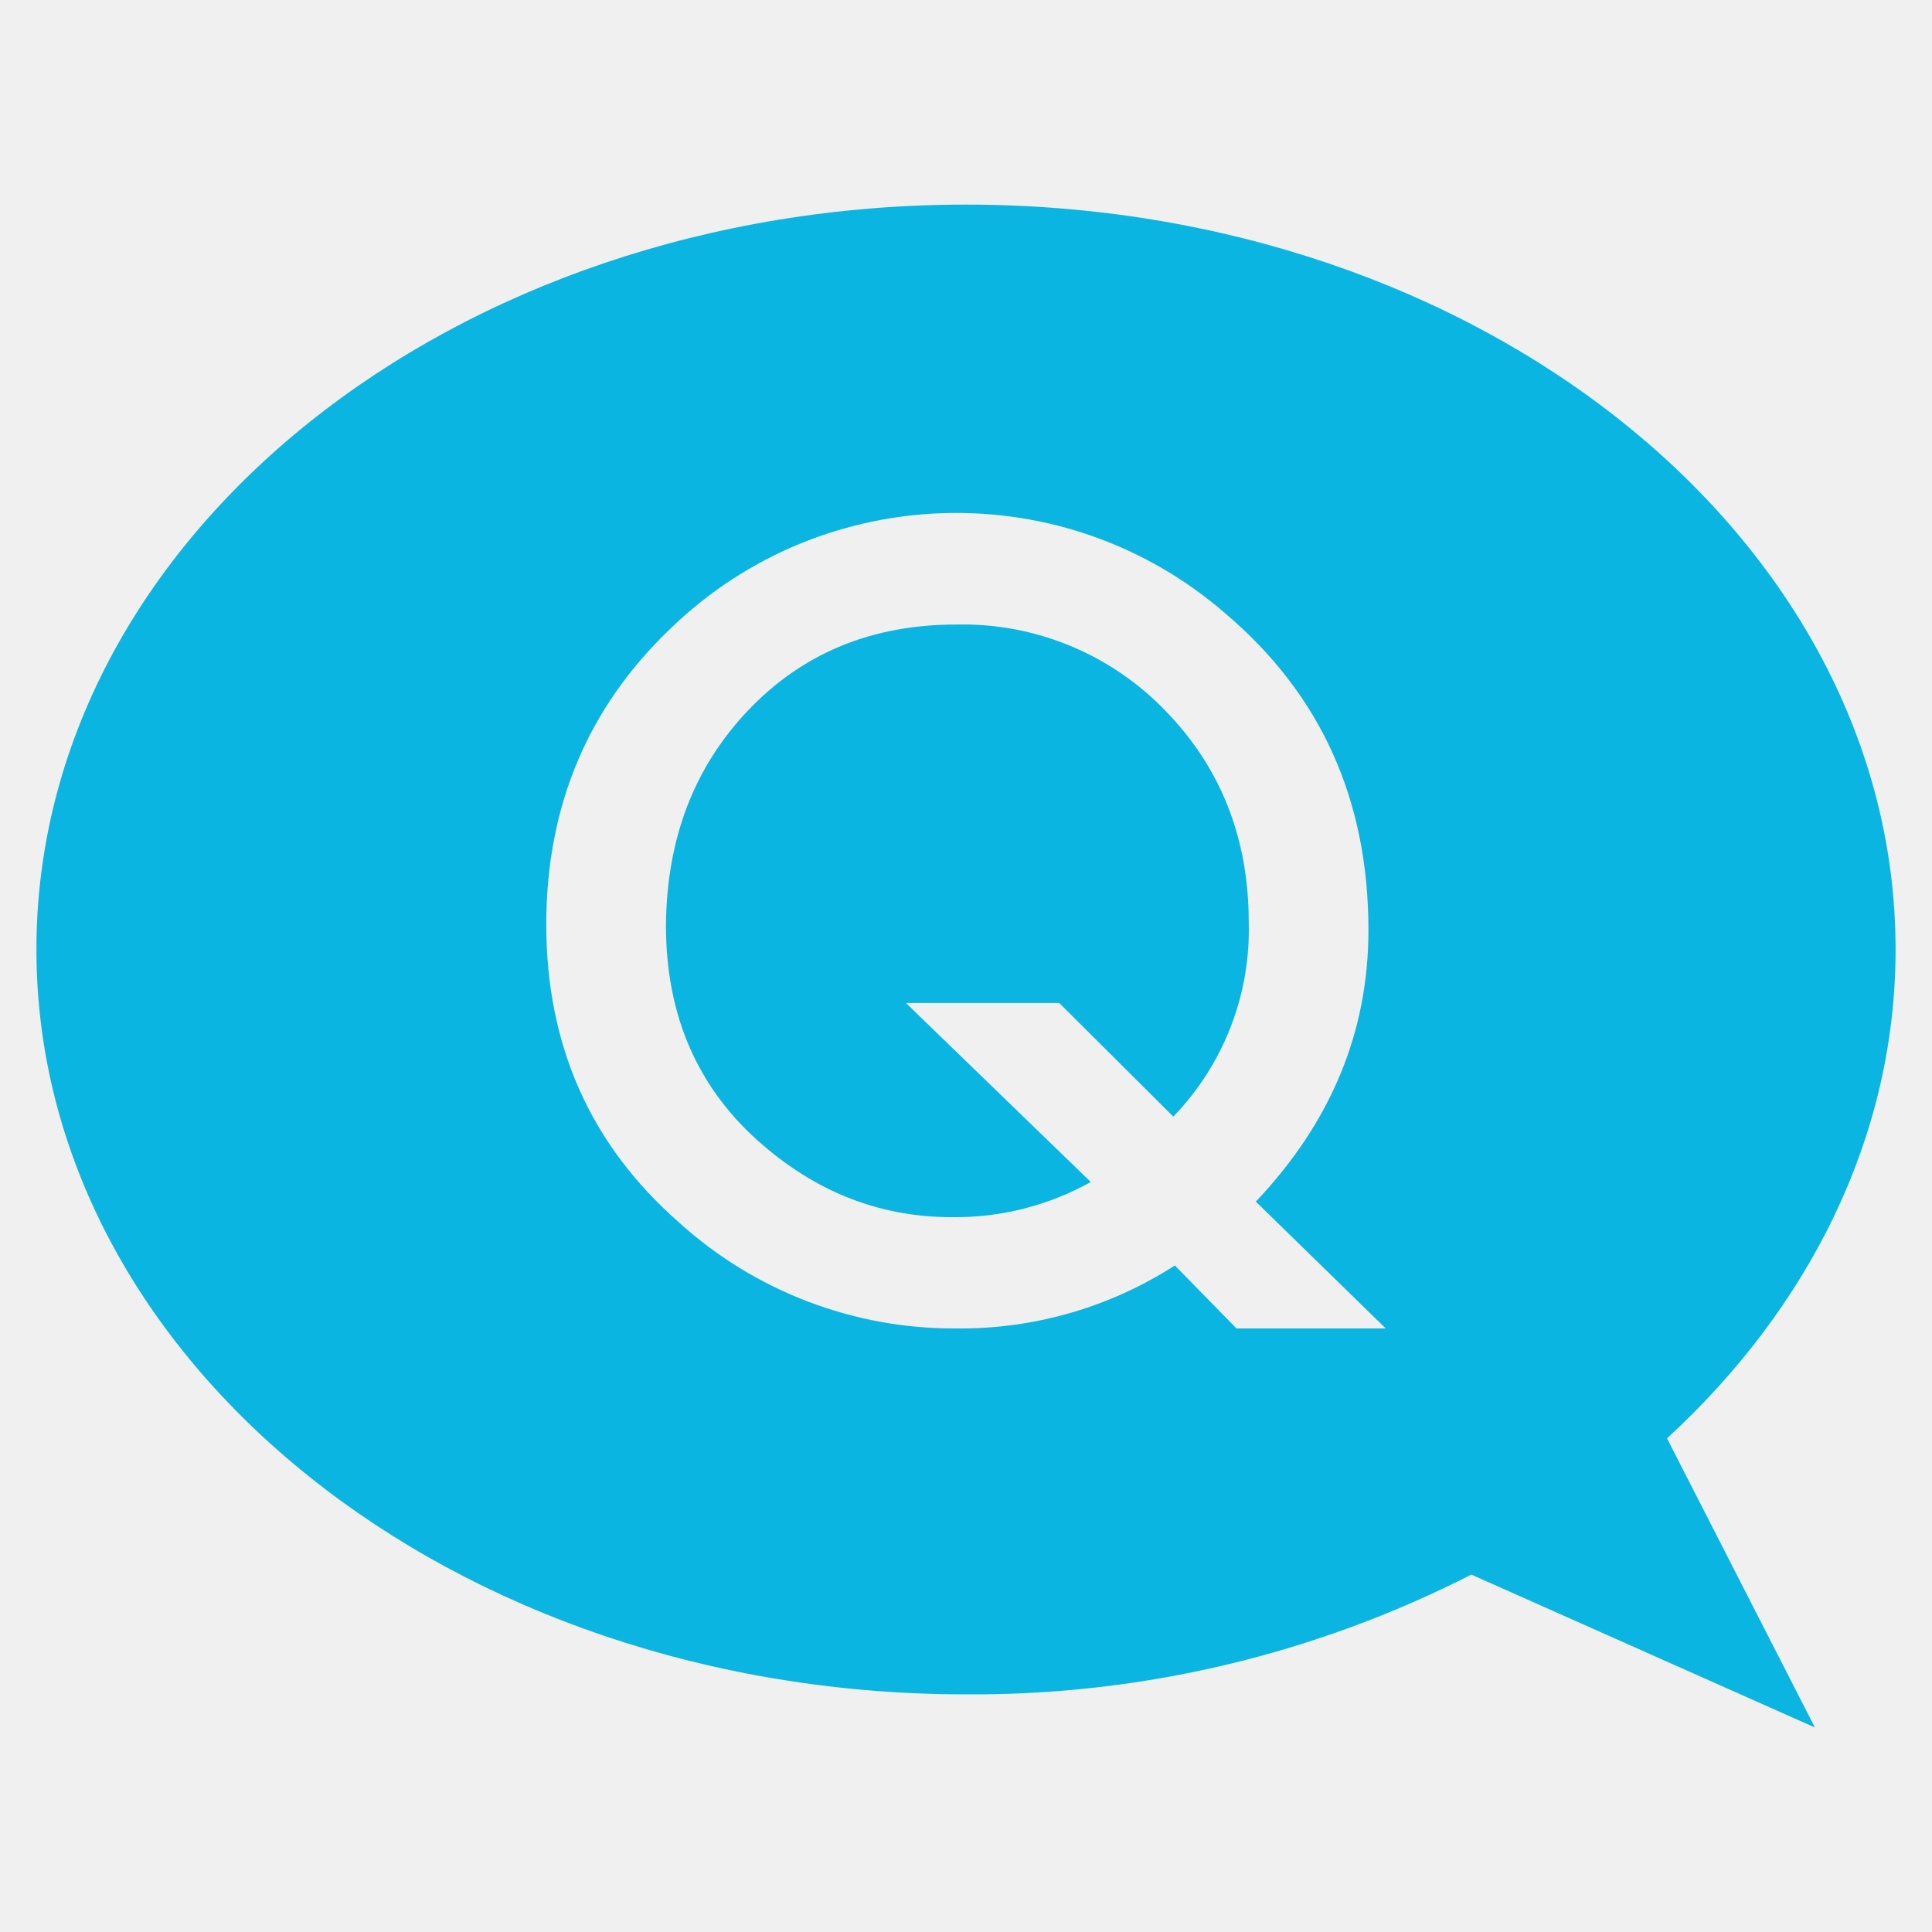
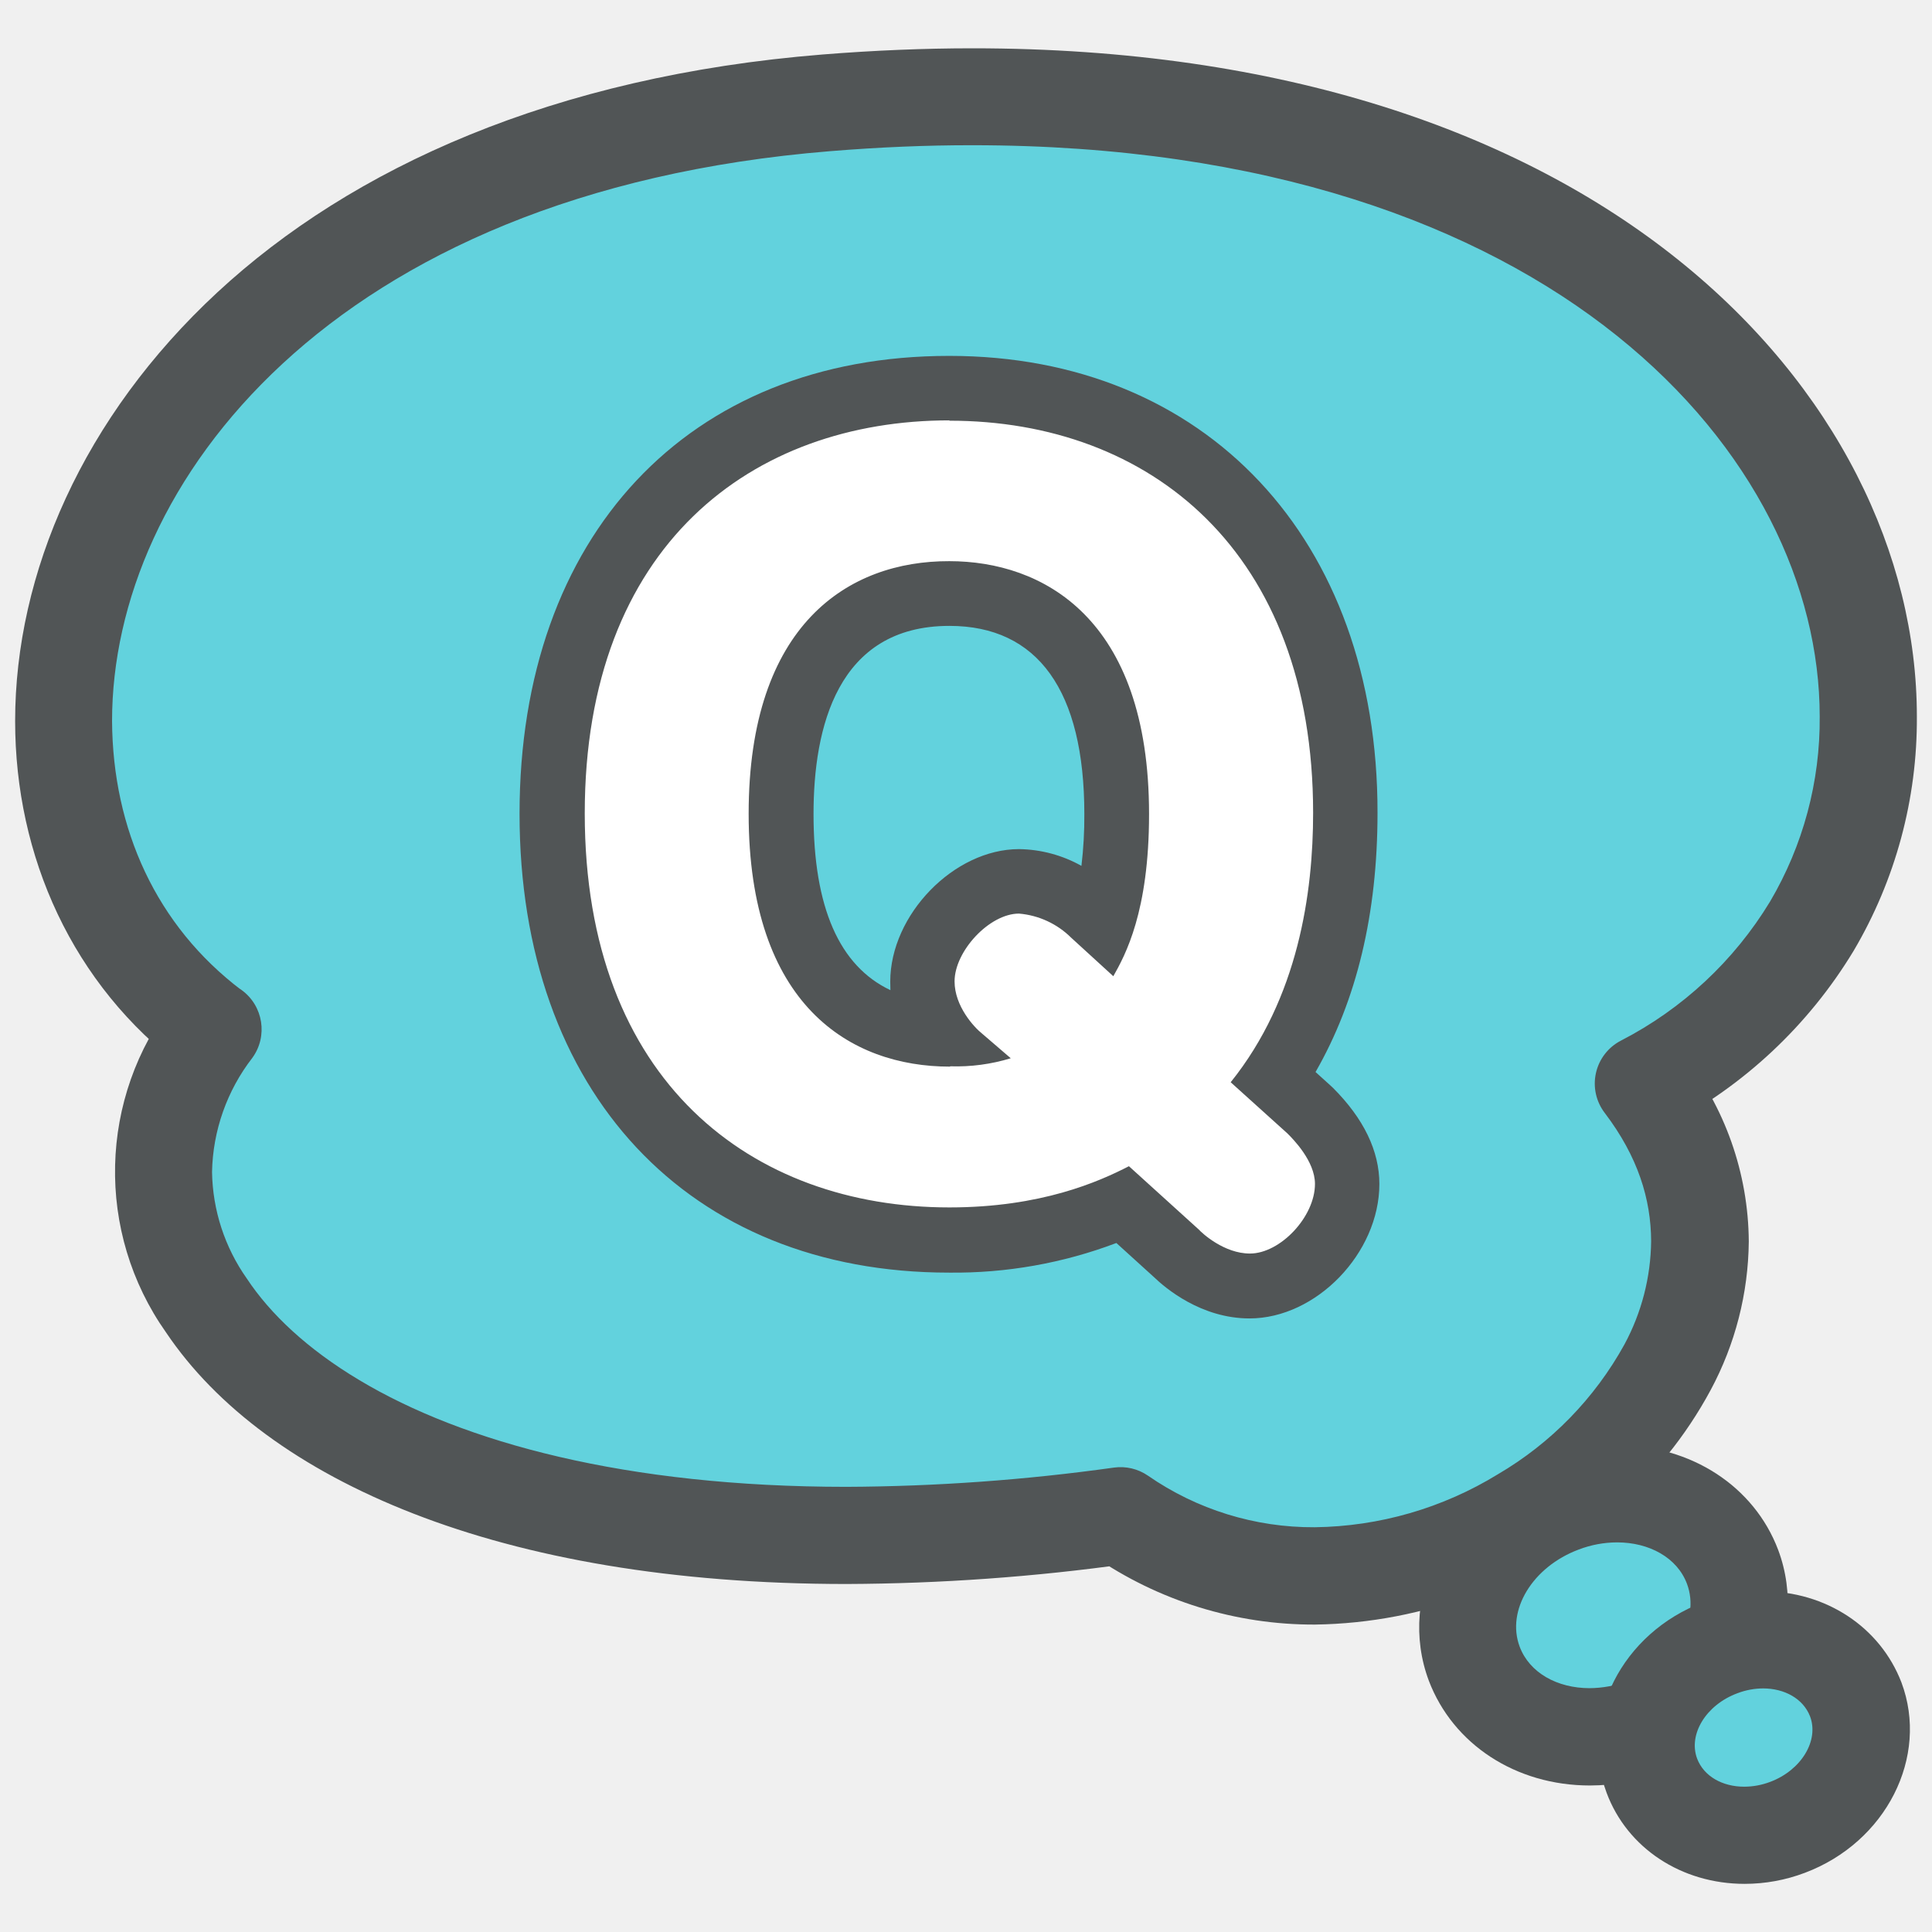
- <svg xmlns="http://www.w3.org/2000/svg" id="レイヤー_1" data-name="レイヤー 1" viewBox="0 0 200 200">
+ <svg xmlns="http://www.w3.org/2000/svg" id="materials" viewBox="0 0 240 240">
  <defs>
-     <style>.cls-1{fill:#0bb5e1;}</style>
+     <style>.cls-1{fill:#62d2dd;}.cls-2{fill:#515556;}.cls-3{fill:#fff;}</style>
  </defs>
-   <path class="cls-1" d="M99,64.65q-13.08,0-21.52,8.85T68.94,95.81q0,13.18,8.75,21.57Q86.81,126,98.52,126a28.8,28.8,0,0,0,14.4-3.64L93.78,103.83h15.87l11.81,11.76a27.82,27.82,0,0,0,7.81-20.09q0-13.12-8.7-22A29.12,29.12,0,0,0,99,64.65Z" />
-   <path class="cls-1" d="M196.23,98.29c0-42.59-43.08-77.11-96.23-77.11S3.77,55.7,3.77,98.29,46.85,175.4,100,175.4A113.44,113.44,0,0,0,152.31,163l35.57,15.83-15.31-29.93C187.29,135.35,196.23,117.66,196.23,98.29ZM128,137.52,121.62,131A41,41,0,0,1,99,137.52a42.36,42.36,0,0,1-28.74-11Q56.55,114.48,56.55,95.71q0-18.4,12.92-30.7a42.52,42.52,0,0,1,57.42-1.47q14.78,12.56,14.77,32.75,0,15.81-11.66,28.1l13.45,13.13Z" />
+   <path class="cls-1" d="M26.41,127.84c-38.82-29.12-18-107.41,76.25-115.07C231.81,2.27,261.55,104,204.2,134.55c26.5,34.59-28.17,79.06-65,53.71-96.8,13.2-135-29.92-112.77-60.42" />
+   <path class="cls-2" d="M30,123c-10.58-8-16-20-16.08-33.43,0-14.69,6.7-31,21.19-44.4s36.79-23.85,68-26.39q9.19-.75,17.67-.74c36.52,0,62.91,9.92,80.06,23.65S226.05,73,226.05,89A44.49,44.49,0,0,1,219.88,112a46.64,46.64,0,0,1-18.52,17.27,6,6,0,0,0-2,9c4.12,5.43,5.73,10.7,5.75,15.91A27.63,27.63,0,0,1,201.8,167a42.45,42.45,0,0,1-15.73,16.14,44.55,44.55,0,0,1-22.76,6.58,36,36,0,0,1-20.71-6.41,6,6,0,0,0-4.23-1,247.11,247.11,0,0,1-33.24,2.39c-27.39,0-47.58-5.52-60.48-13.25-6.45-3.85-11.08-8.22-14-12.64a23.59,23.59,0,0,1-4.31-13.22,23.91,23.91,0,0,1,5-14.17,6,6,0,1,0-9.75-7.11,34.59,34.59,0,0,0-.95,41.23c6.23,9.25,16.62,17,30.73,22.49s32.06,8.74,53.81,8.74a258.77,258.77,0,0,0,34.87-2.5l-.82-6-3.42,5a48.12,48.12,0,0,0,27.55,8.54,57.63,57.63,0,0,0,37-14.13,52,52,0,0,0,12.14-15,39.76,39.76,0,0,0,4.74-18.46A37.89,37.89,0,0,0,209,130.88l-4.79,3.67,2.83,5.33a58.79,58.79,0,0,0,23.22-21.76A56.54,56.54,0,0,0,238.12,89c0-20.08-10-41-29.69-56.76S159.5,6,120.82,6q-9,0-18.65.77C68.75,9.46,43.68,20.86,27,36.32S1.88,71.21,1.88,89.58c0,16.78,7.11,32.76,20.91,43.09A6,6,0,1,0,30,123Z" />
+   <path class="cls-1" d="M197.46,215.74c-6.64,0-12.26-3.56-14.33-9.06-2.86-7.62,2-16.52,10.86-19.85a19.58,19.58,0,0,1,6.89-1.27c6.65,0,12.27,3.56,14.33,9.07,2.86,7.61-2,16.51-10.85,19.84A19.68,19.68,0,0,1,197.46,215.74Z" />
+   <path class="cls-2" d="M200.88,191.6c4,0,7.46,1.9,8.68,5.14,1.69,4.52-1.59,9.92-7.33,12.08a13.66,13.66,0,0,1-4.77.89c-4,0-7.46-1.9-8.68-5.15-1.69-4.51,1.59-9.92,7.33-12.07a13.43,13.43,0,0,1,4.77-.89m0-12.07h0a25.35,25.35,0,0,0-9,1.66c-12,4.49-18.41,16.88-14.38,27.61,3,7.88,10.8,13,20,13a25.57,25.57,0,0,0,9-1.66c12-4.5,18.41-16.88,14.39-27.61C217.9,184.62,210.06,179.53,200.88,179.53Z" />
+   <path class="cls-1" d="M216.63,228c-5.3,0-9.82-2.91-11.5-7.4-2.29-6.15,1.52-13.28,8.49-15.9a15.25,15.25,0,0,1,5.34-1c5.31,0,9.83,2.91,11.5,7.4,2.3,6.15-1.51,13.28-8.48,15.9A15.26,15.26,0,0,1,216.63,228Z" />
+   <path class="cls-2" d="M219,209.74c2.69,0,5,1.28,5.85,3.47,1.14,3-1.08,6.69-4.95,8.14a9.16,9.16,0,0,1-3.23.6c-2.69,0-5-1.28-5.84-3.47-1.14-3,1.08-6.69,5-8.14a9.1,9.1,0,0,1,3.22-.6m0-12.07h0a21.18,21.18,0,0,0-7.47,1.37c-10.08,3.79-15.47,14.4-12,23.67,2.56,6.87,9.3,11.31,17.15,11.31a21.14,21.14,0,0,0,7.47-1.37c10.09-3.79,15.48-14.4,12-23.66C233.55,202.11,226.81,197.67,219,197.67Z" />
+   <path class="cls-3" d="M155.27,159.74c-4.82,0-8.52-3.44-9.21-4.13l-6.5-5.89a52.2,52.2,0,0,1-21.62,4.33c-30,0-49.33-20.79-49.33-53S88,48.23,117.94,48.23s49.21,20.7,49.21,52.74c0,13.11-3,24.17-8.87,32.92l4.35,3.93c3.2,3.18,4.75,6.25,4.75,9.25C167.38,153.35,161.27,159.74,155.27,159.74ZM117.94,73.69c-7.81,0-20.91,3.56-20.91,27.4,0,22.51,11.76,26.93,19.67,27.35a11.93,11.93,0,0,1-2.1-6.53c0-6,6.16-12.44,12-12.44,4.53,0,8.2,3.09,9.23,4l1.12,1a42.93,42.93,0,0,0,1.79-13.44C138.73,77.25,125.7,73.69,117.94,73.69Z" />
+   <path class="cls-2" d="M117.94,52.26c24.92,0,45.18,16.27,45.18,48.71,0,9.9-1.82,23-10.24,33.47l7.06,6.37c.68.68,3.41,3.42,3.41,6.26,0,4.1-4.32,8.65-8.08,8.65-3.19,0-5.92-2.5-6.37-3l-8.66-7.85c-3.75,1.93-10.92,5.12-22.3,5.12-24.47,0-45.3-15.59-45.3-48.94s20.83-48.83,45.3-48.83m.11,80.24a23.14,23.14,0,0,0,7.51-1L122,128.4c-1-.79-3.42-3.41-3.42-6.49,0-3.75,4.33-8.42,8-8.42a10.44,10.44,0,0,1,6.49,3l5.23,4.78c1.48-2.62,4.44-8,4.44-20.14,0-24.48-13.32-31.42-24.81-31.42C105.42,69.67,93,77.53,93,101.09c0,23.79,12.64,31.41,25,31.41m-.11-88.29c-32.41,0-53.35,22.33-53.35,56.88s20.94,57,53.35,57a56.86,56.86,0,0,0,20.79-3.68l4.65,4.22c1.45,1.4,5.89,5.15,11.89,5.15,8.29,0,16.13-8.12,16.13-16.7,0-4.1-1.94-8.12-5.76-11.94l-.31-.29-1.86-1.68c5.12-8.9,7.7-19.68,7.7-32.19C171.17,67,149.78,44.21,117.94,44.21ZM110.61,123c-6.34-3-9.55-10.27-9.55-21.88,0-10.66,2.92-23.37,16.88-23.37,11,0,16.76,8.08,16.76,23.37a51.68,51.68,0,0,1-.36,6.44,16.31,16.31,0,0,0-7.75-2.08c-8.08,0-16,8.15-16,16.46Z" />
</svg>
